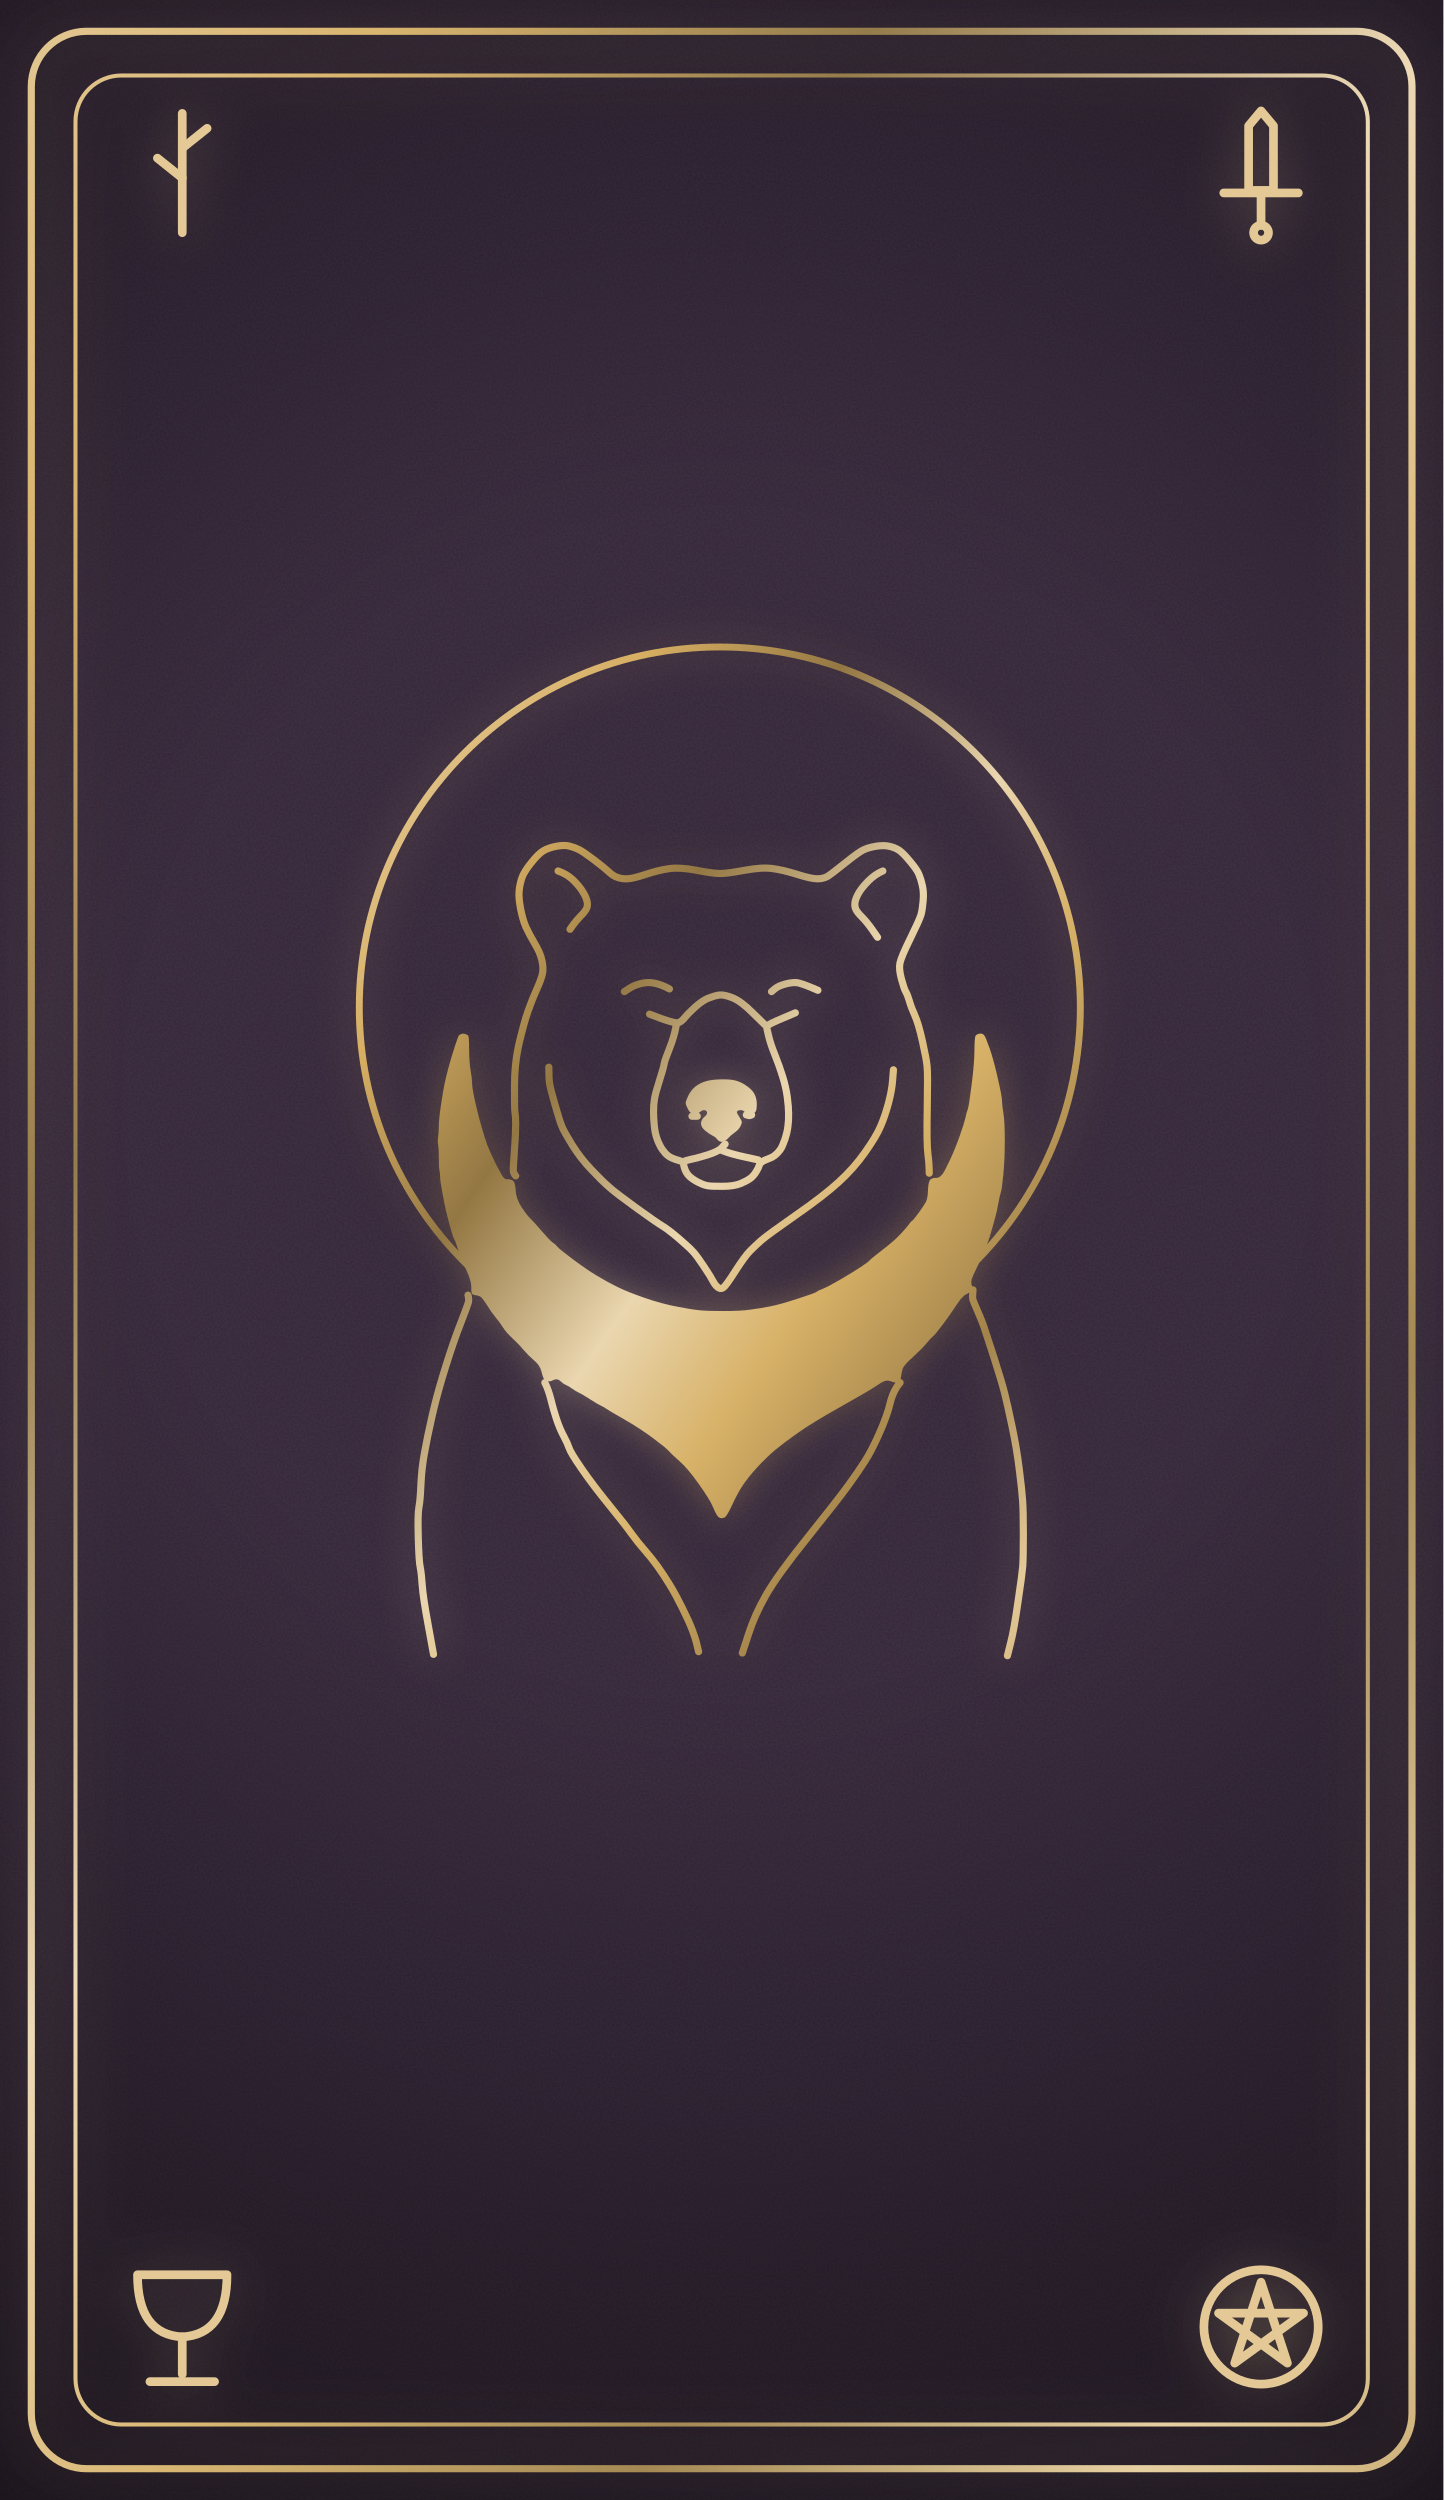
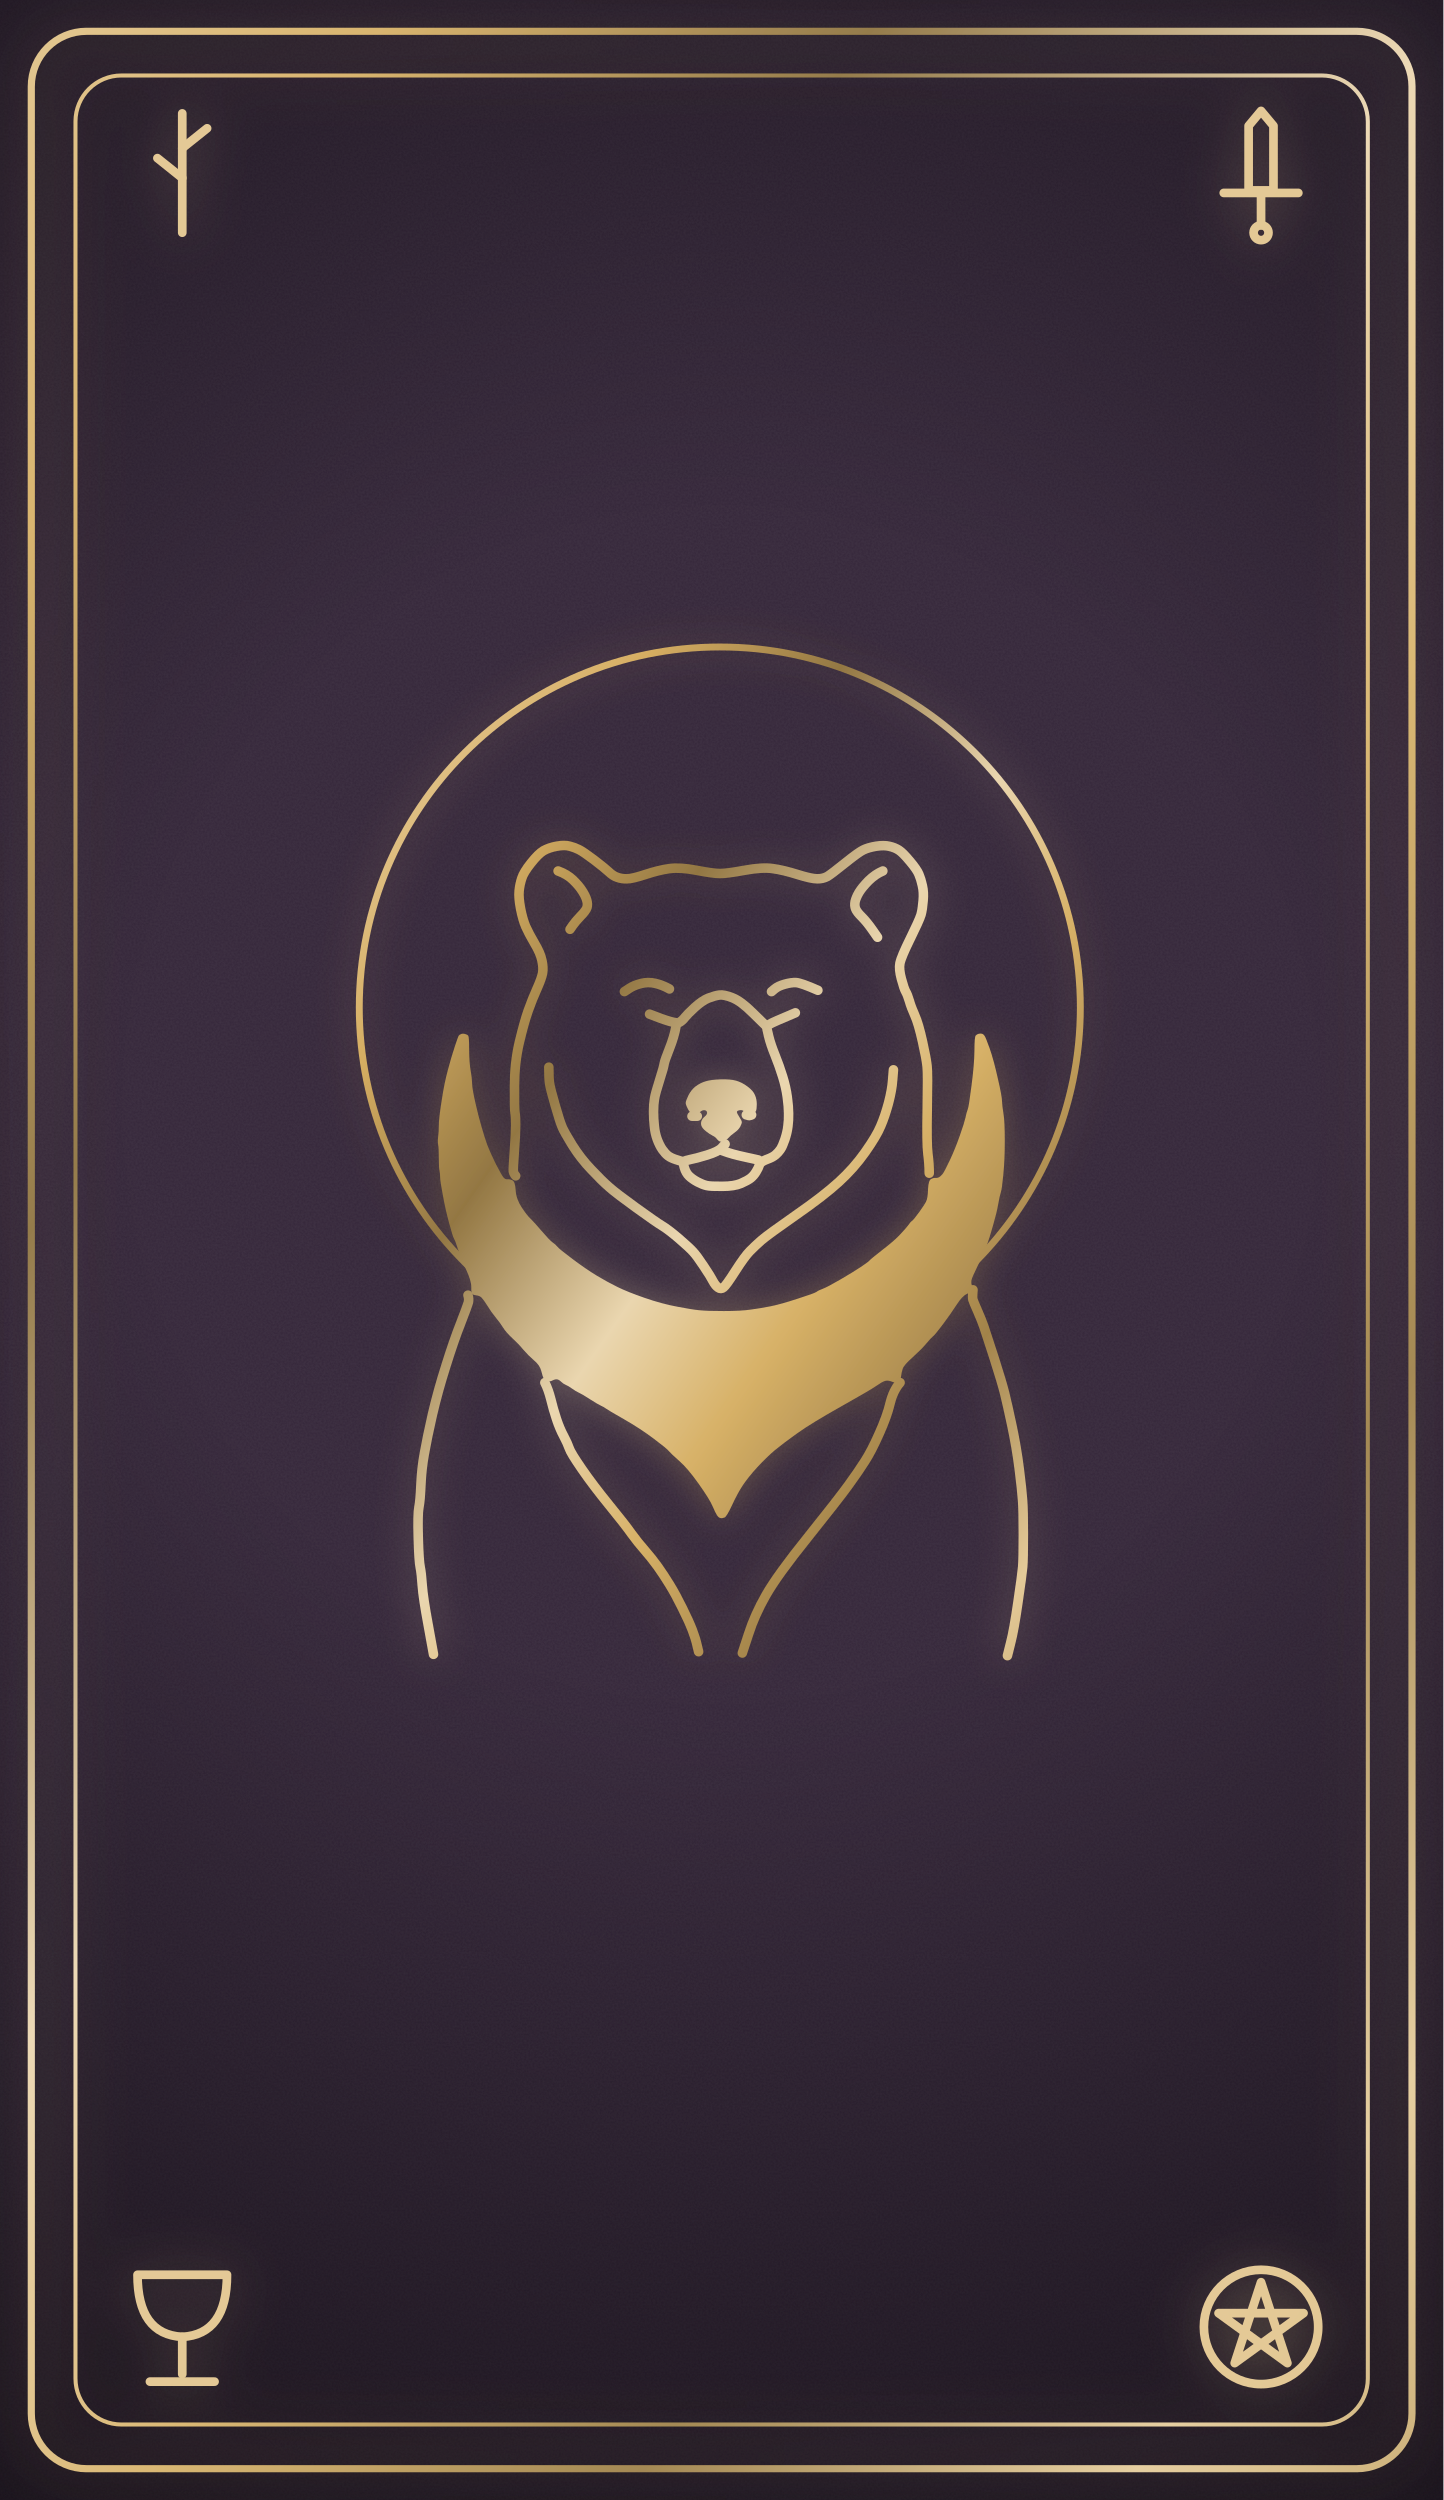
<svg xmlns="http://www.w3.org/2000/svg" viewBox="0 0 784 1358" width="784" height="1358">
  <defs>
    <linearGradient id="gilt" gradientUnits="userSpaceOnUse" x1="150" y1="300" x2="650" y2="1000">
      <stop offset="0" stop-color="#e8d2a9" />
      <stop offset=".5" stop-color="#d6ae62" />
      <stop offset="1" stop-color="#9a7d47" />
    </linearGradient>
    <linearGradient id="giltFrame" gradientUnits="userSpaceOnUse" x1="0" y1="0" x2="784" y2="1358">
      <stop offset="0" stop-color="#ead6b0" />
      <stop offset="1" stop-color="#d9b56f" />
    </linearGradient>
    <radialGradient id="vig" cx="392" cy="600" r="900" gradientUnits="userSpaceOnUse">
      <stop offset=".35" stop-color="#000" stop-opacity="0" />
      <stop offset="1" stop-color="#000" stop-opacity=".75" />
    </radialGradient>
    <radialGradient id="glow" cx="391" cy="499" r="380" gradientUnits="userSpaceOnUse">
      <stop offset="0" stop-color="#e2c691" />
      <stop offset="1" stop-color="#d6ae62" stop-opacity="0" />
    </radialGradient>
    <linearGradient id="metal" gradientUnits="userSpaceOnUse" x1="30.8" y1="416.5" x2="769.2" y2="933.5">
      <stop offset="0" stop-color="#e6cd9e" />
      <stop offset="0.16" stop-color="#d6ae62" />
      <stop offset="0.3" stop-color="#937743" />
      <stop offset="0.46" stop-color="#ead6af" />
      <stop offset="0.58" stop-color="#d7b167" />
      <stop offset="0.72" stop-color="#a2834a" />
      <stop offset="0.86" stop-color="#e4ca99" />
      <stop offset="1" stop-color="#b89654" />
    </linearGradient>
    <linearGradient id="metalFrame" gradientUnits="userSpaceOnUse" x1="-250.2" y1="229.3" x2="1034.2" y2="1128.7">
      <stop offset="0" stop-color="#e8d1a6" />
      <stop offset="0.16" stop-color="#d9b56f" />
      <stop offset="0.3" stop-color="#957c4c" />
      <stop offset="0.46" stop-color="#ecd9b6" />
      <stop offset="0.58" stop-color="#dab874" />
      <stop offset="0.72" stop-color="#a48954" />
      <stop offset="0.86" stop-color="#e6cfa1" />
      <stop offset="1" stop-color="#bb9c5f" />
    </linearGradient>
    <filter id="shine" x="-10%" y="-10%" width="120%" height="120%">
      <feGaussianBlur in="SourceGraphic" stdDeviation="14" result="b" />
      <feColorMatrix in="b" values="1 0 0 0 .08  0 1 0 0 .05  0 0 1 0 0  0 0 0 0.3 0" result="g" />
      <feMerge>
        <feMergeNode in="g" />
        <feMergeNode in="SourceGraphic" />
      </feMerge>
    </filter>
    <filter id="grain" x="0" y="0" width="100%" height="100%">
      <feTurbulence type="fractalNoise" baseFrequency=".9" numOctaves="2" seed="3" />
      <feColorMatrix values="0 0 0 0 1  0 0 0 0 1  0 0 0 0 1  0 0 0 .55 0" />
    </filter>
  </defs>
+   <style>
+     @media (max-width: 170px) { #bear { stroke-width: 9.4px } #halo circle { stroke-width: 6.5px } }
+     @media (max-width: 120px) { #bear { stroke-width: 11.5px } #halo circle { stroke-width: 8px } }
+   </style>
  <rect id="background" width="784" height="1358" fill="#35273a" />
  <rect width="784" height="1358" filter="url(#grain)" opacity="0.1" />
  <rect width="784" height="1358" fill="url(#vig)" opacity="0.75" />
  <g transform="translate(391 620) scale(0.72) translate(-391 -600)" filter="url(#shine)">
    <g id="halo">
      <circle cx="391" cy="499" r="272" fill="none" stroke="url(#metal)" stroke-width="5.2" opacity="1" />
    </g>
-     <g id="bear" fill="none" stroke="url(#metal)" stroke-width="5.4" stroke-linecap="round" stroke-linejoin="round">
+     <g id="bear" fill="none" stroke="url(#metal)" stroke-width="7.2" stroke-linecap="round" stroke-linejoin="round">
      <path d="M269,396Q275.7,398.4 280.2,402.7Q284.6,406.9 287.2,411Q289.8,415 290.6,418Q291.5,421 290.8,423.5Q290,426 286,430Q282.1,434.1 280,437.1L278,440" />
      <path d="M514,396Q508.4,398.3 503.3,403.3Q498.3,408.4 496,412.2Q493.8,416 493.1,419Q492.5,422 493.4,424.4Q494.3,426.9 498.3,430.8Q502.2,434.8 506.1,440.4L510,446" />
      <path d="M353,485Q347.9,482.1 342.4,480.8Q337,479.5 331.5,480.9Q326,482.3 322.5,484.7L319,487" />
      <path d="M465,486Q452,480.3 448.5,480.2Q445,480 440,481.4Q435,482.8 432.5,484.9L430,487" />
      <path d="M448,503Q430.3,510.4 428.6,511.6Q426.8,512.8 426.5,513.4Q426.2,514.1 427.8,520.4Q429.3,526.7 432.6,534.8Q435.9,543 438.4,551.1Q440.9,559.1 441.9,566.6Q442.9,574 442.9,579Q443,584 442.4,588.5Q441.9,593 440.1,598.5Q438.2,604 436.7,606.1Q435.3,608.2 433.1,610.1Q431,612 426.2,613.7Q421.5,615.5 420.9,617.7Q420.2,620 418.4,622.9Q416.6,625.9 414.3,627.7Q412,629.5 407,631.7Q401.9,633.9 392.9,633.9Q384,634 381,633.3Q378,632.6 374.2,630.6Q370.3,628.5 367.9,626.2Q365.5,623.9 364.3,620Q363.1,616.1 364.1,615.2Q365,614.4 369,613.6Q372.9,612.9 381.4,610.3Q390,607.6 392.5,604.8L395,602" />
      <path d="M338,504Q357.9,511.9 360.4,510.3Q363,508.7 364.6,506.5Q366.3,504.3 372,499Q377.7,493.8 382.4,491.9Q387.1,490.1 390.6,489.6Q394,489.1 400.4,491.6Q406.9,494.1 415.9,503.1L425,512" />
      <path d="M358,513Q356.6,521 353,530Q349.4,539 349,541.5Q348.7,544 345.5,554Q342.3,564 341.7,568Q341,572 341,577.5Q341,583 341.6,588.4Q342.1,593.9 343.8,598.5Q345.5,603 347.6,606.1Q349.8,609.2 352,610.9Q354.3,612.6 358.2,613.8L362,615" />
      <path d="M262,544Q262,553 262.6,556.5Q263.1,560 266.7,572.5Q270.3,585 271.9,588.8Q273.4,592.6 279.7,602.8Q286.1,613 294.1,621.3Q302,629.7 307.4,634.4Q312.8,639.2 327.9,650.1Q343,661 347.5,663.7Q352,666.4 360,673.2Q368,680.1 370.8,683.2Q373.7,686.3 378.9,694.2Q384.2,702.1 385.9,705.5Q387.7,708.9 389.8,710.3Q391.9,711.8 393.8,710.2Q395.8,708.7 402.8,697.7Q409.8,686.8 413.6,682.9Q417.4,679 422.4,674.6Q427.4,670.3 448.3,655.7Q469.2,641.2 480.7,630.7Q492.2,620.2 500.7,608.1Q509.3,595.9 512.4,588.4Q515.6,581 518.3,571Q520.9,561 521.4,553.5L522,546" />
      <path d="M411,580Q413,580.8 414,580.4L415,580" />
      <path d="M370,581L374,581" />
      <path d="M393,607Q400,609.7 410,611.8L420,614" />
      <path d="M549,624Q549,617 548,609.5Q547,602 547.5,575.5Q548,549 547.4,543.5Q546.9,538 543.9,524.6Q540.9,511.1 538.1,504.9Q535.3,498.7 534,494Q532.6,489.3 531.3,487.1Q530,484.9 528,477.4Q526,470 526.9,465.5Q527.8,461 534.7,447Q541.6,433 542.8,429Q543.9,425 544.4,418.5Q545,412 543.8,407Q542.7,402 541.2,398.5Q539.8,395 534.4,388.6Q529,382.1 526,380.2Q523,378.3 519,377.4Q515,376.4 509,377.3Q503,378.3 499.3,380.1Q495.7,381.8 485.5,390Q475.3,398.2 472.2,400.1Q469,401.9 464.5,401.9Q460,401.9 449.5,398.6Q439,395.3 431,394.2Q423,393 409.5,395.5Q396,398 391,397.9Q386,397.9 373.5,395.5Q361,393.1 353,394.2Q345,395.3 335,398.6Q325,401.9 321,401.9Q317,402 313.7,400.8Q310.4,399.7 307.3,396.7Q304.2,393.8 296.1,387.6Q288,381.5 284.8,379.9Q281.7,378.3 277.8,377.3Q274,376.2 268,377.3Q262,378.4 258,380.7Q254,383.1 248.5,390.1Q243,397 241.6,401.5Q240.1,406 239.6,411Q239.1,416 240.7,424.5Q242.4,433 244.6,438Q246.8,443 251.2,450.5Q255.7,458 256.8,463.5Q258,469 257.3,473Q256.6,477 253,485Q249.4,493 246.4,501.5Q243.4,510 239.7,525.5Q236.1,541 236.1,558.5Q236,576 236.5,578.5Q237,581 237,587.5Q237,594 236,607.5Q235,621 235.2,622.5Q235.5,624 236.2,625L237,626" />
      <path d="M582,712Q581.5,717.7 581.9,719.3Q582.4,721 585.5,728Q588.6,735 590.3,740Q592,745 598,763.6Q603.9,782.1 605.9,790.1Q607.9,798.1 611.4,814.6Q614.9,831.1 616.9,847.1Q618.9,863 619.4,870.5Q620,878 620,896.5Q620,915 619.5,921Q619,927 615.9,947.9Q612.9,968.9 610.4,978.4L608,988" />
      <path d="M201,716Q201.9,719 201.3,721.5Q200.6,724 195.5,737.2Q190.3,750.3 184.4,769.2Q178.4,788 174.2,806Q170.1,824 168.1,835.5Q166,847 165.5,859Q165,871 164,876Q163,881 163.5,899Q164,917 165,921.5Q165.9,926 166.5,935Q167.1,944 171.1,965.5L175,987" />
      <path d="M259,782Q261.6,787 263.5,794.5Q265.3,802 267.8,809.5Q270.3,817 273.3,822.5Q276.2,828 277.3,831.3Q278.3,834.7 287,847.3Q295.7,859.9 307.7,874.6Q319.7,889.3 324.4,896Q329.2,902.6 334.4,908.5Q339.5,914.3 344.1,920.7Q348.6,927 353.2,934.5Q357.8,942 362.7,952Q367.7,962 370.2,968.5Q372.7,975 373.8,980L375,985" />
      <path d="M527,782Q521.8,788 519.5,797.5Q517.3,807 511.3,820.4Q505.3,833.9 500.4,841.4Q495.6,849 487.9,859.6Q480.2,870.2 457.3,898.8Q434.3,927.4 425.8,942.4Q417.3,957.3 412.7,971.7L408,986" />
    </g>
    <g id="crescent-and-nose" fill="url(#metal)" fill-rule="evenodd">
      <path d="M195.9,519Q197.2,518.5 198.9,519Q200.6,519.4 201.2,520.3Q201.9,521.1 201.9,531.1Q202,541 203,546.5Q204,552 204.1,555.9Q204.1,559.9 206.6,570.9Q209.1,581.9 211.3,589.2Q213.4,596.6 215.5,602.5Q217.7,608.3 222,617Q226.4,625.6 227.8,627.2Q229.1,628.8 230.9,628.6Q232.7,628.4 234.6,629.4Q236.6,630.4 237,637Q237.4,643.6 241.6,649.9Q245.8,656.2 248.2,658.3Q250.5,660.5 256.5,667.5Q262.5,674.5 264.8,676.2Q267.2,677.8 268.5,679.5Q269.8,681.2 280.1,688.9Q290.4,696.6 298.2,701.3Q306,706 313.7,709.8Q321.4,713.6 334.4,718.1Q347.4,722.6 358.8,724.7Q370.1,726.9 375.6,727.4Q381,728 394,728Q407,728 414.4,726.9Q421.9,725.9 429.4,724.4Q436.9,722.9 449.7,718.7Q462.6,714.6 464,713.5Q465.4,712.4 468.7,711.2Q472,710 481.8,704.3Q491.6,698.6 497.3,694.8Q503,691 503.9,689.9Q504.8,688.8 513.5,682Q522.3,675.3 526.9,670.4Q531.5,665.5 533.2,663.2Q534.8,660.8 536,660Q537.2,659.2 541.4,653.4Q545.6,647.6 546.7,645.2Q547.9,642.9 548.1,636.1Q548.4,629.4 550.4,628.4Q552.3,627.4 553.7,627.6Q555,627.7 556.3,627.1Q557.5,626.5 559.1,624.6Q560.6,622.6 564.6,614.1Q568.6,605.6 572.1,595.6Q575.6,585.6 576.4,581.9Q577.1,578.1 578,576Q578.9,573.9 580.9,557.9Q583,542 583.1,531.6Q583.1,521.1 584.1,520.1Q585.1,519.1 586.4,518.8Q587.8,518.5 588.8,518.8Q589.9,519.1 590.7,520.3Q591.6,521.4 594.6,529.9Q597.6,538.4 600.7,552.3Q603.9,566.1 603.9,569.6Q604,573 605,579Q606,585 606,599.5Q606,614 604.9,624.9Q603.9,635.9 603,638.5Q602.1,641.1 601,647.5Q599.9,653.9 597.2,663.2Q594.6,672.6 592.2,679.2Q589.7,685.7 585.5,694Q581.4,702.4 580.9,704.6Q580.5,706.8 581.1,708.4Q581.7,710 581.2,711.8Q580.6,713.6 577.2,715.2Q573.8,716.8 569.7,723.2Q565.6,729.6 559.4,737.9Q553.2,746.2 551.7,747.2Q550.3,748.3 546.9,752.4Q543.5,756.5 536.7,762.7Q529.8,768.8 529,771.5Q528.1,774.1 527.7,777.7Q527.2,781.2 525.5,781.8Q523.8,782.5 520.9,781.3Q518,780.1 515.7,780.7Q513.4,781.4 509,784.5Q504.6,787.6 482.5,800Q460.4,812.4 449.6,820.1Q438.8,827.8 432.5,833Q426.3,838.3 419.3,845.8Q412.4,853.4 408.4,859.4Q404.4,865.4 400.3,874.3Q396.2,883.2 394.5,883.8Q392.8,884.5 391.5,884.2Q390.1,883.9 388.9,882.1Q387.7,880.3 385.6,875.4Q383.6,870.4 375.1,858.4Q366.6,846.4 360.4,841.1Q354.3,835.7 352.7,833.8Q351.2,831.8 340.9,824.1Q330.6,816.4 318.5,809.5Q306.4,802.6 305,801.5Q303.6,800.4 301.5,799.5Q299.4,798.6 293,794.5Q286.6,790.4 284.5,789.5Q282.4,788.6 279.5,786.5Q276.6,784.4 274.8,783.7Q273,783 271.5,781.5Q270,780 268.6,779.6Q267.1,779.2 264.9,780.3Q262.8,781.5 260.8,780.8Q258.8,780.2 258.1,778.9Q257.4,777.6 256.3,773.2Q255.2,768.8 250.8,765.2Q246.5,761.5 242.8,757.2Q239.2,752.8 234.5,748.5Q229.8,744.2 227.5,740.5Q225.2,736.8 221.8,732.7Q218.4,728.6 215.6,723.9Q212.7,719.3 211.2,717.8Q209.6,716.4 207.4,716.2Q205.1,715.9 204.3,715.2Q203.4,714.6 203.5,710Q203.6,705.3 199.5,696.5Q195.4,687.6 193.5,681.5Q191.6,675.4 190.5,673.5Q189.4,671.6 186.8,661.7Q184.1,651.9 182.1,640.9Q180,630 180,627Q180,624 179.5,622Q179,620 179,612.5Q179,605 178.5,602.5Q178,600 178.5,596.5Q179,593 179,588Q179,583 181.1,569.6Q183.1,556.1 185.8,546.3Q188.4,536.4 190.9,528.9Q193.4,521.4 193.9,520.4Q194.5,519.5 195.9,519Z" />
      <path d="M380.2,554.7Q384.4,553.4 391.7,553.2Q399,553 403.3,554.2Q407.6,555.4 411.9,558.6Q416.2,561.8 417.5,565Q418.9,568.1 418.9,572Q418.9,575.9 418.2,577.2Q417.5,578.5 415.7,579.1Q414,579.7 412.3,579.1Q410.5,578.5 409.2,577.3Q407.9,576.1 405.9,576.5Q403.9,576.8 403.9,577.9Q404,579 405.8,581.7Q407.6,584.4 407.6,585.5Q407.6,586.6 406.4,588.9Q405.2,591.2 402,593.5Q398.8,595.8 397.7,597.2Q396.6,598.6 394.7,599.6Q392.8,600.5 391.5,600.2Q390.1,599.9 388.8,598.2Q387.5,596.5 385.4,595.6Q383.4,594.6 380.6,592.4Q377.8,590.2 377.1,588.2Q376.5,586.2 377.2,584.5Q377.8,582.8 379.7,581.2Q381.6,579.6 381.4,578.2Q381.2,576.8 379.7,576.5Q378.1,576.2 376.5,577.5Q374.9,578.9 373.1,579.2Q371.3,579.6 369.7,578.8Q368,578 366.6,574.9Q365.1,571.9 365.3,570.6Q365.4,569.4 367.3,565.3Q369.3,561.3 372.6,558.6Q376,556 380.2,554.7Z" />
    </g>
  </g>
  <g id="frame" filter="url(#shine)">
    <rect x="17" y="17" width="750" height="1324" rx="30" fill="none" stroke="url(#metalFrame)" stroke-width="3.9" />
    <rect x="41" y="41" width="702" height="1276" rx="25" fill="none" stroke="url(#metalFrame)" stroke-width="2.2" />
    <g fill="none" stroke="url(#metalFrame)" stroke-width="0.7" stroke-linecap="round" stroke-linejoin="round">
      <g transform="translate(99 94) scale(6.75)">
        <path d="M0,-4.8 L0,4.8" />
        <path d="M0,-2 L2,-3.6" />
        <path d="M0,.4 L-2,-1.2" />
      </g>
      <g transform="translate(685 94) scale(6.75)">
        <path d="M0,-5 L1,-3.8 L1,1.4 L-1,1.4 L-1,-3.8Z" />
        <path d="M-3,1.6 L3,1.6" />
        <path d="M0,1.6 L0,4.2" />
        <circle cy="4.8" r=".6" />
      </g>
      <g transform="translate(99 1264) scale(6.75)">
        <path d="M-3.6,-4.2 L3.6,-4.2 Q3.6,.6 0,.8 Q-3.6,.6 -3.6,-4.2Z" />
        <path d="M0,.8 L0,3.8" />
        <path d="M-2.6,4.4 L2.6,4.4" />
      </g>
      <g transform="translate(685 1264) scale(6.75)">
        <circle r="4.6" />
        <path d="M0,-3.6 L2.12,2.91 L-3.42,-1.11 L3.42,-1.11 L-2.12,2.91Z" />
      </g>
    </g>
  </g>
</svg>
